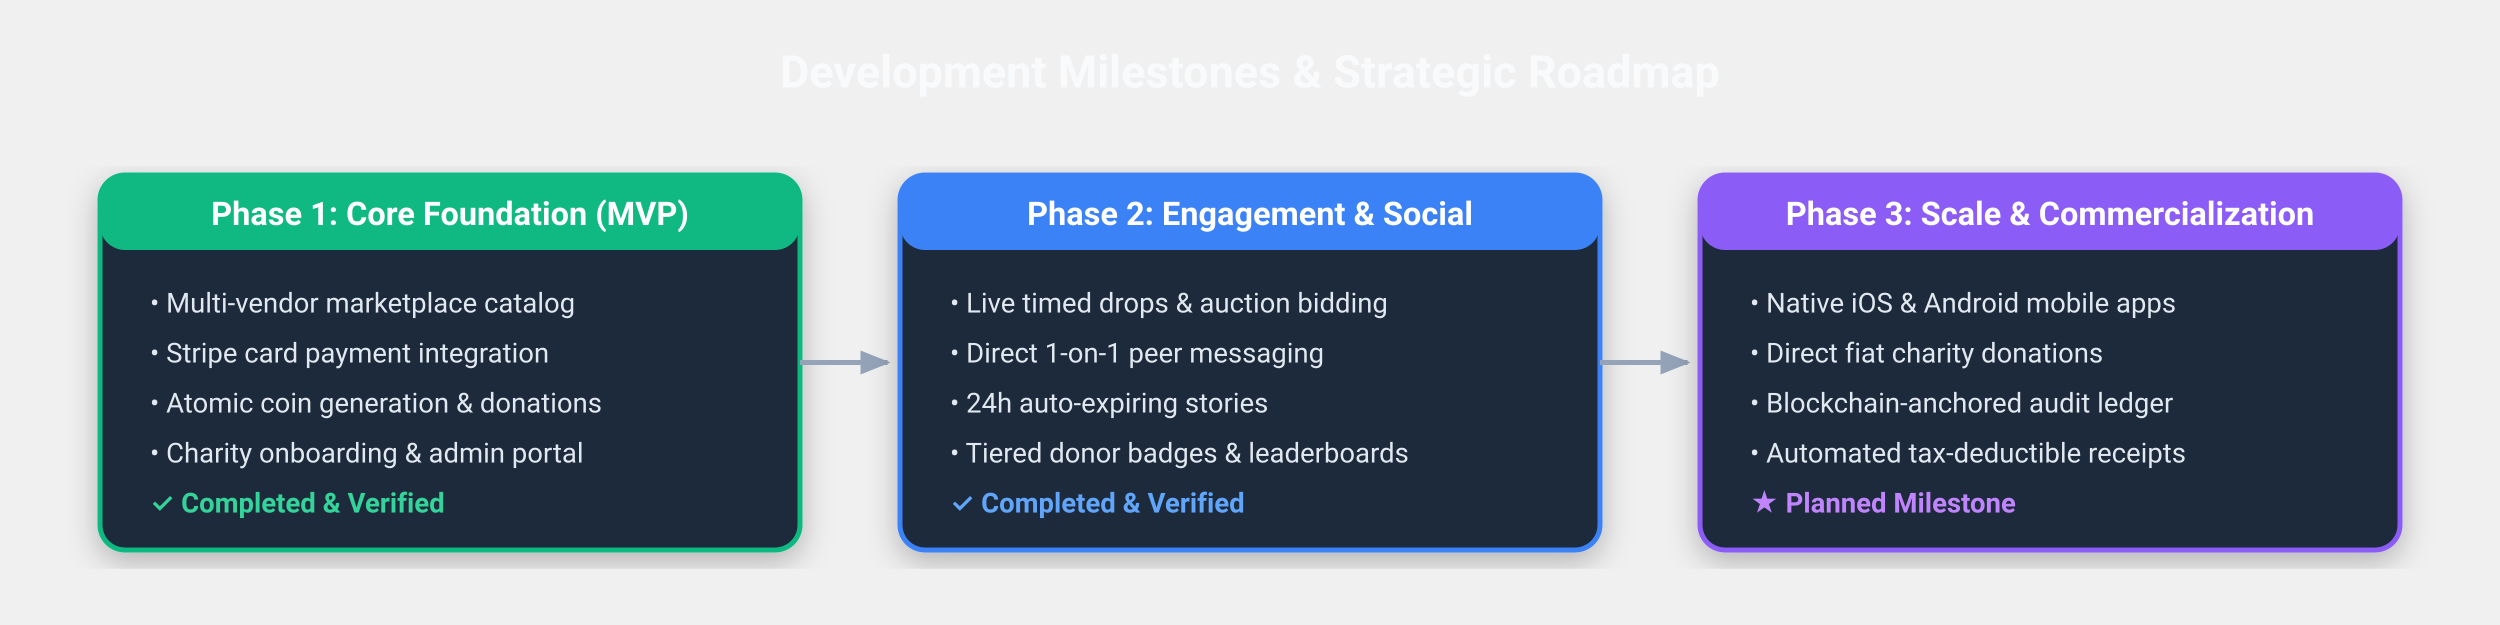
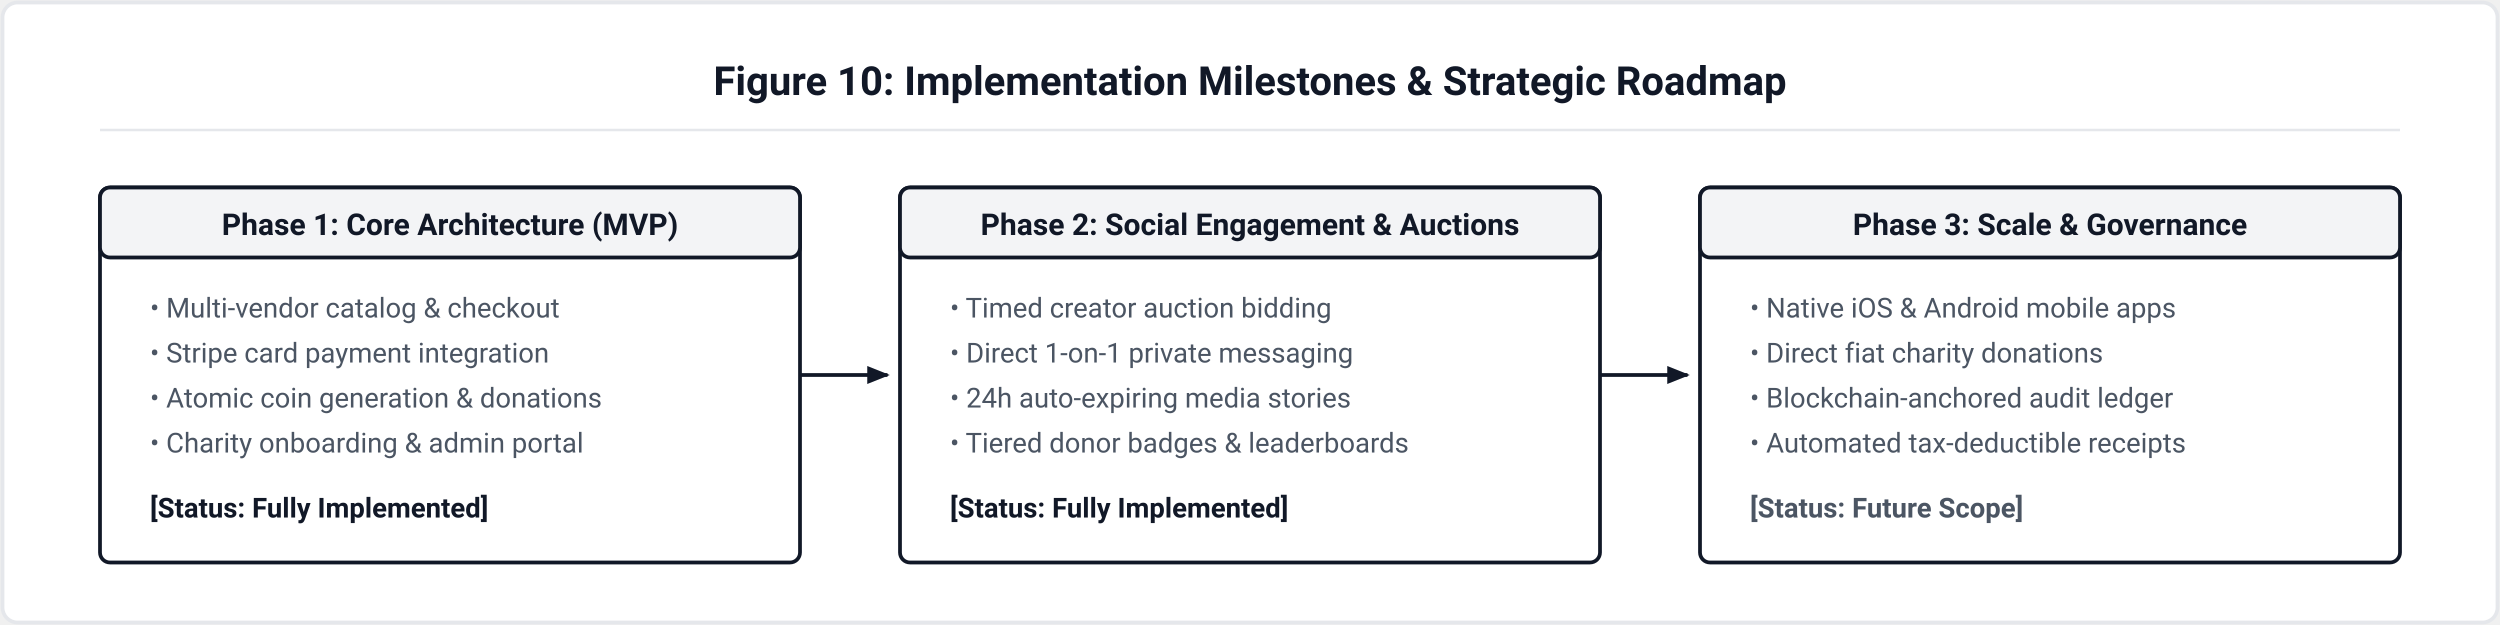
- <svg xmlns="http://www.w3.org/2000/svg" viewBox="0 0 1000 250" width="100%" height="100%" style="background-color: #0f172a; font-family: -apple-system, BlinkMacSystemFont, 'Segoe UI', Roboto, Helvetica, Arial, sans-serif;">
+ <svg xmlns="http://www.w3.org/2000/svg" viewBox="0 0 1000 250" width="100%" height="100%" style="background-color: #ffffff; font-family: -apple-system, BlinkMacSystemFont, 'Segoe UI', Roboto, 'Helvetica Neue', Arial, sans-serif;">
  <defs>
    <marker id="arrow" viewBox="0 0 10 10" refX="9" refY="5" markerWidth="6" markerHeight="6" orient="auto-start-reverse">
-       <path d="M 0 1 L 10 5 L 0 9 z" fill="#94a3b8" />
+       <path d="M 0 1 L 10 5 L 0 9 z" fill="#111827" />
    </marker>
-     <marker id="arrow-indigo" viewBox="0 0 10 10" refX="9" refY="5" markerWidth="6" markerHeight="6" orient="auto-start-reverse">
-       <path d="M 0 1 L 10 5 L 0 9 z" fill="#6366f1" />
-     </marker>
-     <marker id="arrow-emerald" viewBox="0 0 10 10" refX="9" refY="5" markerWidth="6" markerHeight="6" orient="auto-start-reverse">
-       <path d="M 0 1 L 10 5 L 0 9 z" fill="#10b981" />
-     </marker>
-     <marker id="arrow-rose" viewBox="0 0 10 10" refX="9" refY="5" markerWidth="6" markerHeight="6" orient="auto-start-reverse">
-       <path d="M 0 1 L 10 5 L 0 9 z" fill="#f43f5e" />
-     </marker>
-     <filter id="shadow" x="-5%" y="-5%" width="110%" height="110%">
-       <feDropShadow dx="0" dy="4" stdDeviation="6" flood-color="#000000" flood-opacity="0.25" />
-     </filter>
-     <linearGradient id="primaryGrad" x1="0%" y1="0%" x2="100%" y2="100%">
-       <stop offset="0%" stop-color="#4f46e5" />
-       <stop offset="100%" stop-color="#3730a3" />
-     </linearGradient>
-     <linearGradient id="cardGrad" x1="0%" y1="0%" x2="100%" y2="100%">
-       <stop offset="0%" stop-color="#1e293b" />
-       <stop offset="100%" stop-color="#0f172a" />
-     </linearGradient>
-     <linearGradient id="emeraldGrad" x1="0%" y1="0%" x2="100%" y2="100%">
-       <stop offset="0%" stop-color="#059669" />
-       <stop offset="100%" stop-color="#047857" />
-     </linearGradient>
-     <linearGradient id="amberGrad" x1="0%" y1="0%" x2="100%" y2="100%">
-       <stop offset="0%" stop-color="#d97706" />
-       <stop offset="100%" stop-color="#b45309" />
-     </linearGradient>
-     <linearGradient id="roseGrad" x1="0%" y1="0%" x2="100%" y2="100%">
-       <stop offset="0%" stop-color="#e11d48" />
-       <stop offset="100%" stop-color="#be123c" />
-     </linearGradient>
  </defs>
-   <text x="500" y="35" text-anchor="middle" fill="#f8fafc" font-size="18" font-weight="700">Development Milestones &amp; Strategic Roadmap</text>
-   <g transform="translate(40, 70)">
-     <rect width="280" height="150" rx="10" fill="#1e293b" stroke="#10b981" stroke-width="2" filter="url(#shadow)" />
-     <rect width="280" height="30" rx="10" fill="#10b981" />
-     <text x="140" y="20" text-anchor="middle" fill="#ffffff" font-size="13" font-weight="700">Phase 1: Core Foundation (MVP)</text>
-     <text x="20" y="55" fill="#e2e8f0" font-size="11">• Multi-vendor marketplace catalog</text>
-     <text x="20" y="75" fill="#e2e8f0" font-size="11">• Stripe card payment integration</text>
-     <text x="20" y="95" fill="#e2e8f0" font-size="11">• Atomic coin generation &amp; donations</text>
-     <text x="20" y="115" fill="#e2e8f0" font-size="11">• Charity onboarding &amp; admin portal</text>
-     <text x="20" y="135" fill="#34d399" font-size="11" font-weight="600">✓ Completed &amp; Verified</text>
+   <rect x="1" y="1" width="998" height="248" rx="6" fill="#ffffff" stroke="#e5e7eb" stroke-width="1.5" />
+   <text x="500" y="38" text-anchor="middle" fill="#111827" font-size="16" font-weight="700">Figure 10: Implementation Milestones &amp; Strategic Roadmap</text>
+   <line x1="40" y1="52" x2="960" y2="52" stroke="#e5e7eb" stroke-width="1" />
+   <g transform="translate(40, 75)">
+     <rect width="280" height="150" rx="4" fill="#ffffff" stroke="#111827" stroke-width="1.5" />
+     <rect width="280" height="28" rx="4" fill="#f3f4f6" stroke="#111827" stroke-width="1.5" />
+     <text x="140" y="19" text-anchor="middle" fill="#111827" font-size="12" font-weight="700">Phase 1: Core Architecture (MVP)</text>
+     <text x="20" y="52" fill="#4b5563" font-size="11">• Multi-vendor catalog &amp; checkout</text>
+     <text x="20" y="70" fill="#4b5563" font-size="11">• Stripe card payment integration</text>
+     <text x="20" y="88" fill="#4b5563" font-size="11">• Atomic coin generation &amp; donations</text>
+     <text x="20" y="106" fill="#4b5563" font-size="11">• Charity onboarding &amp; admin portal</text>
+     <text x="20" y="132" fill="#111827" font-size="11" font-weight="600">[Status: Fully Implemented]</text>
  </g>
-   <path d="M 320 145 L 355 145" fill="none" stroke="#94a3b8" stroke-width="2" marker-end="url(#arrow)" />
-   <g transform="translate(360, 70)">
-     <rect width="280" height="150" rx="10" fill="#1e293b" stroke="#3b82f6" stroke-width="2" filter="url(#shadow)" />
-     <rect width="280" height="30" rx="10" fill="#3b82f6" />
-     <text x="140" y="20" text-anchor="middle" fill="#ffffff" font-size="13" font-weight="700">Phase 2: Engagement &amp; Social</text>
-     <text x="20" y="55" fill="#e2e8f0" font-size="11">• Live timed drops &amp; auction bidding</text>
-     <text x="20" y="75" fill="#e2e8f0" font-size="11">• Direct 1-on-1 peer messaging</text>
-     <text x="20" y="95" fill="#e2e8f0" font-size="11">• 24h auto-expiring stories</text>
-     <text x="20" y="115" fill="#e2e8f0" font-size="11">• Tiered donor badges &amp; leaderboards</text>
-     <text x="20" y="135" fill="#60a5fa" font-size="11" font-weight="600">✓ Completed &amp; Verified</text>
+   <path d="M 320 150 L 355 150" fill="none" stroke="#111827" stroke-width="1.5" marker-end="url(#arrow)" />
+   <g transform="translate(360, 75)">
+     <rect width="280" height="150" rx="4" fill="#ffffff" stroke="#111827" stroke-width="1.5" />
+     <rect width="280" height="28" rx="4" fill="#f3f4f6" stroke="#111827" stroke-width="1.5" />
+     <text x="140" y="19" text-anchor="middle" fill="#111827" font-size="12" font-weight="700">Phase 2: Social Engagement &amp; Auctions</text>
+     <text x="20" y="52" fill="#4b5563" font-size="11">• Timed creator auction bidding</text>
+     <text x="20" y="70" fill="#4b5563" font-size="11">• Direct 1-on-1 private messaging</text>
+     <text x="20" y="88" fill="#4b5563" font-size="11">• 24h auto-expiring media stories</text>
+     <text x="20" y="106" fill="#4b5563" font-size="11">• Tiered donor badges &amp; leaderboards</text>
+     <text x="20" y="132" fill="#111827" font-size="11" font-weight="600">[Status: Fully Implemented]</text>
  </g>
-   <path d="M 640 145 L 675 145" fill="none" stroke="#94a3b8" stroke-width="2" marker-end="url(#arrow)" />
-   <g transform="translate(680, 70)">
-     <rect width="280" height="150" rx="10" fill="#1e293b" stroke="#8b5cf6" stroke-width="2" filter="url(#shadow)" />
-     <rect width="280" height="30" rx="10" fill="#8b5cf6" />
-     <text x="140" y="20" text-anchor="middle" fill="#ffffff" font-size="13" font-weight="700">Phase 3: Scale &amp; Commercialization</text>
-     <text x="20" y="55" fill="#e2e8f0" font-size="11">• Native iOS &amp; Android mobile apps</text>
-     <text x="20" y="75" fill="#e2e8f0" font-size="11">• Direct fiat charity donations</text>
-     <text x="20" y="95" fill="#e2e8f0" font-size="11">• Blockchain-anchored audit ledger</text>
-     <text x="20" y="115" fill="#e2e8f0" font-size="11">• Automated tax-deductible receipts</text>
-     <text x="20" y="135" fill="#c084fc" font-size="11" font-weight="600">★ Planned Milestone</text>
+   <path d="M 640 150 L 675 150" fill="none" stroke="#111827" stroke-width="1.5" marker-end="url(#arrow)" />
+   <g transform="translate(680, 75)">
+     <rect width="280" height="150" rx="4" fill="#ffffff" stroke="#111827" stroke-width="1.5" />
+     <rect width="280" height="28" rx="4" fill="#f3f4f6" stroke="#111827" stroke-width="1.5" />
+     <text x="140" y="19" text-anchor="middle" fill="#111827" font-size="12" font-weight="700">Phase 3: Scale &amp; Governance</text>
+     <text x="20" y="52" fill="#4b5563" font-size="11">• Native iOS &amp; Android mobile apps</text>
+     <text x="20" y="70" fill="#4b5563" font-size="11">• Direct fiat charity donations</text>
+     <text x="20" y="88" fill="#4b5563" font-size="11">• Blockchain-anchored audit ledger</text>
+     <text x="20" y="106" fill="#4b5563" font-size="11">• Automated tax-deductible receipts</text>
+     <text x="20" y="132" fill="#4b5563" font-size="11" font-weight="600">[Status: Future Scope]</text>
  </g>
</svg>
